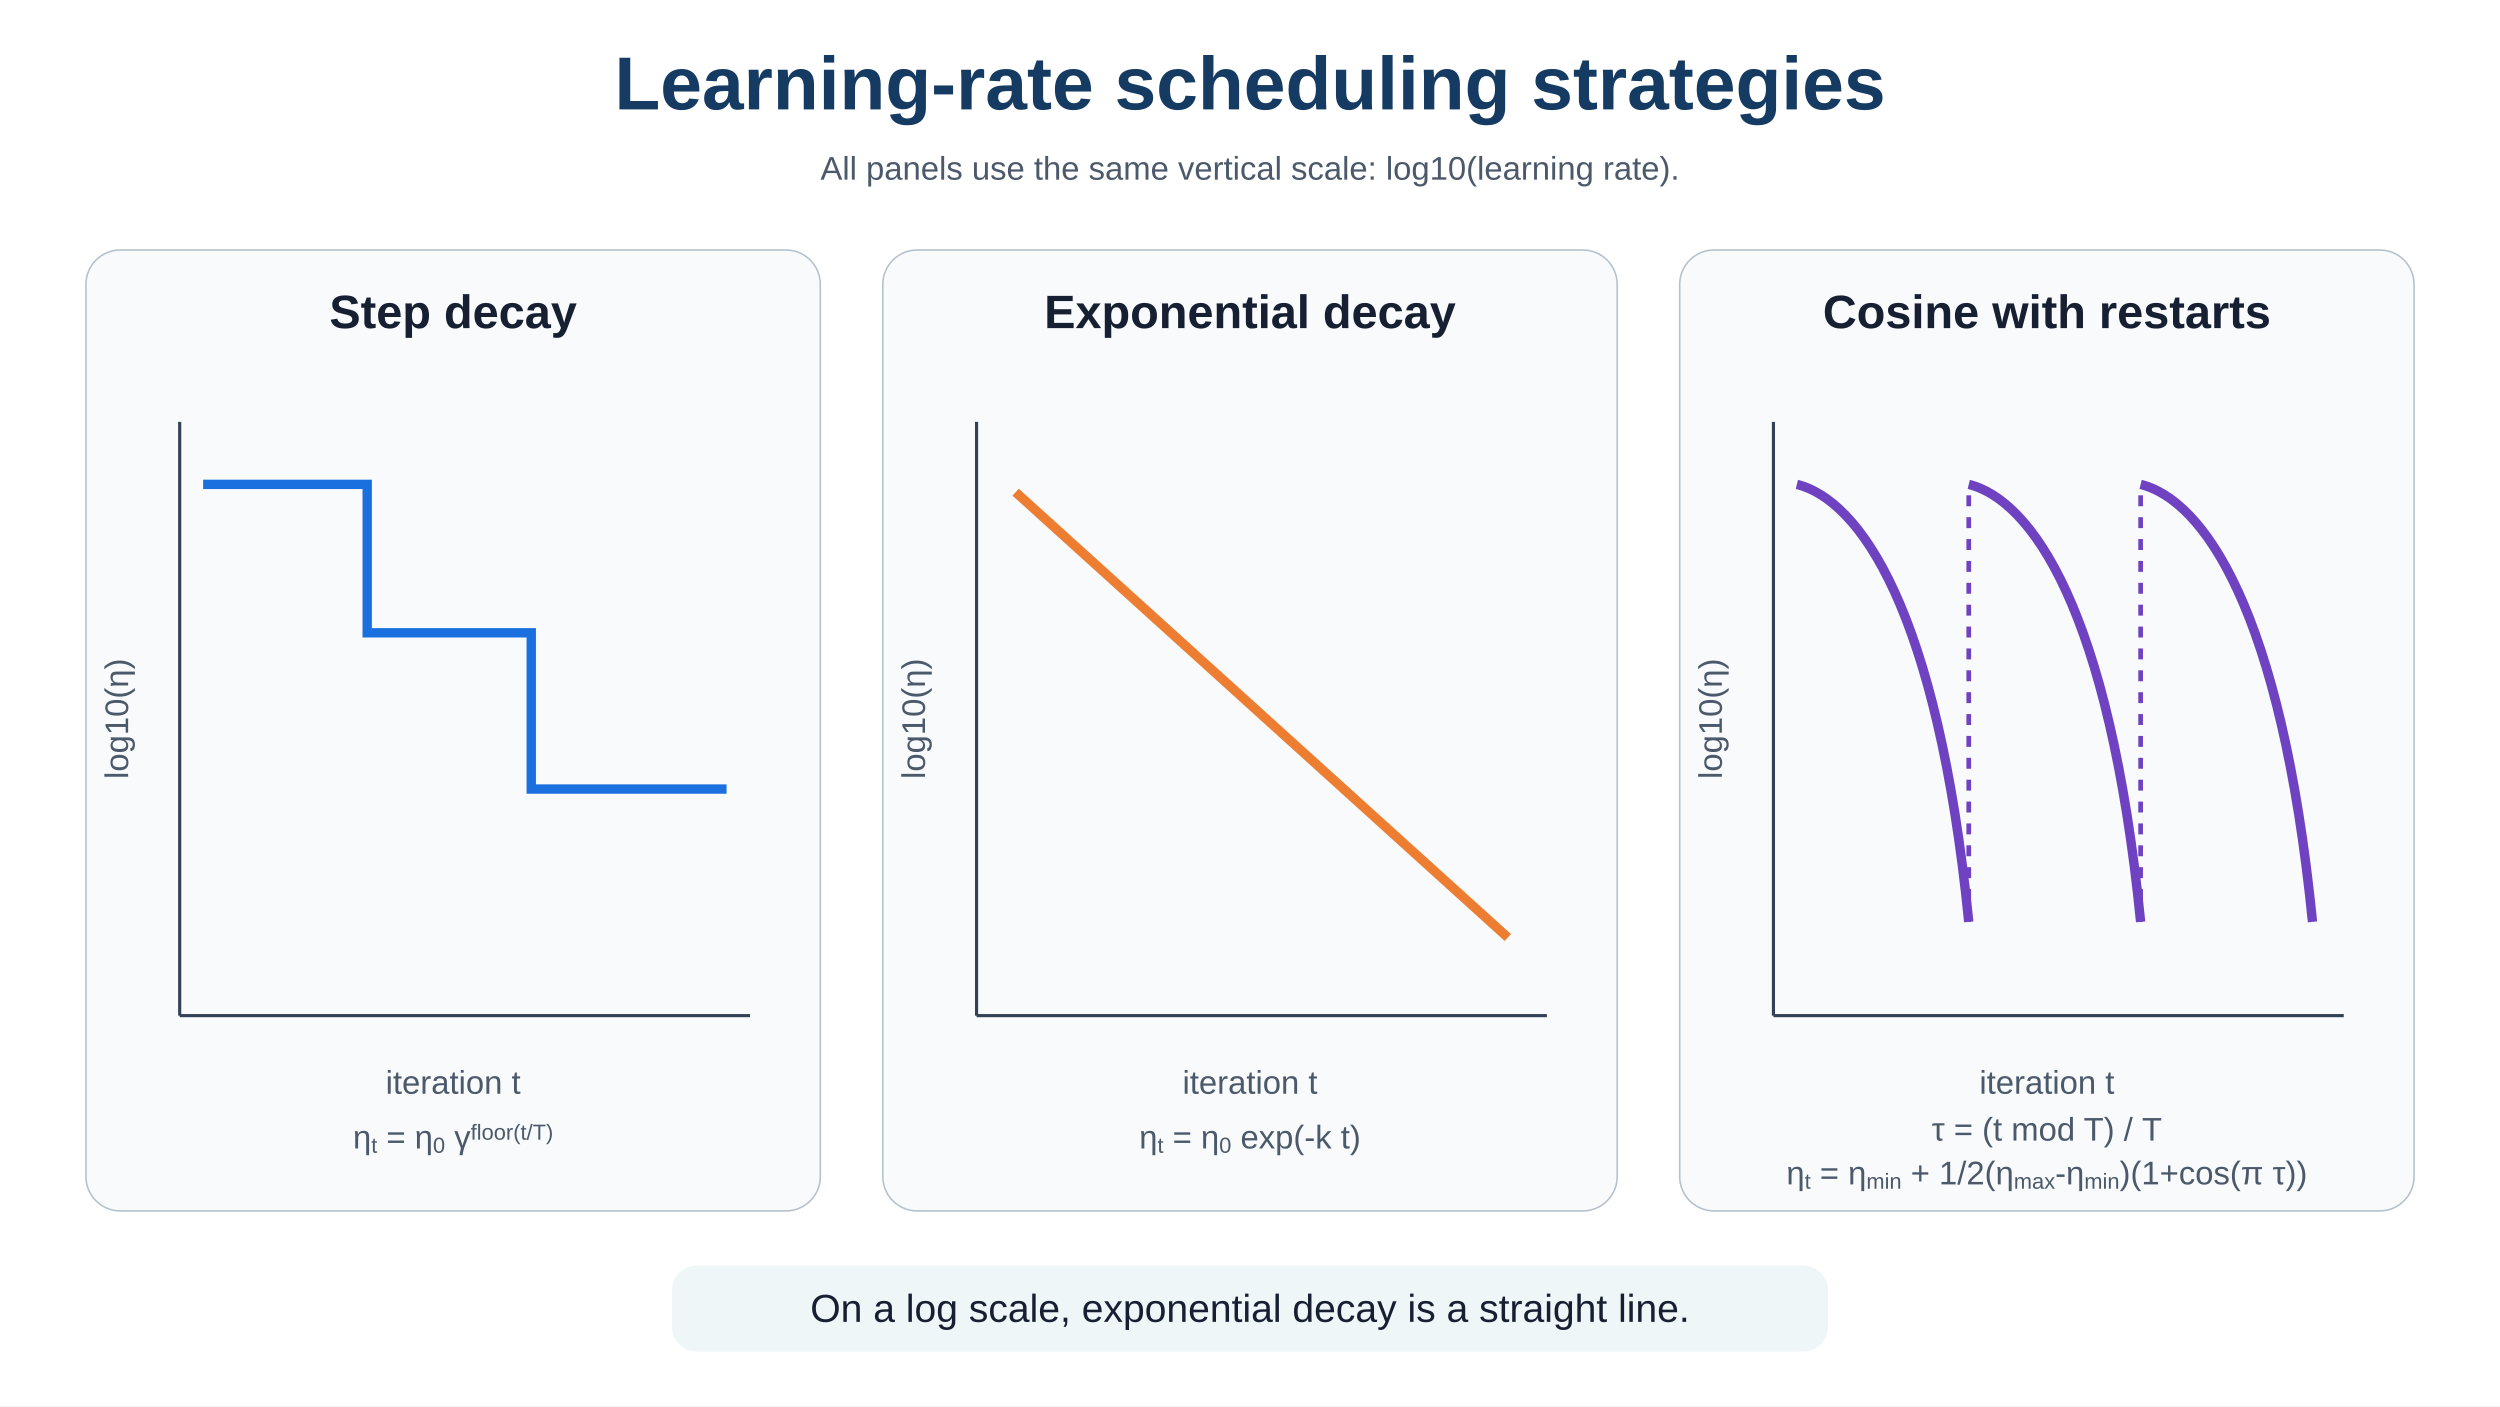
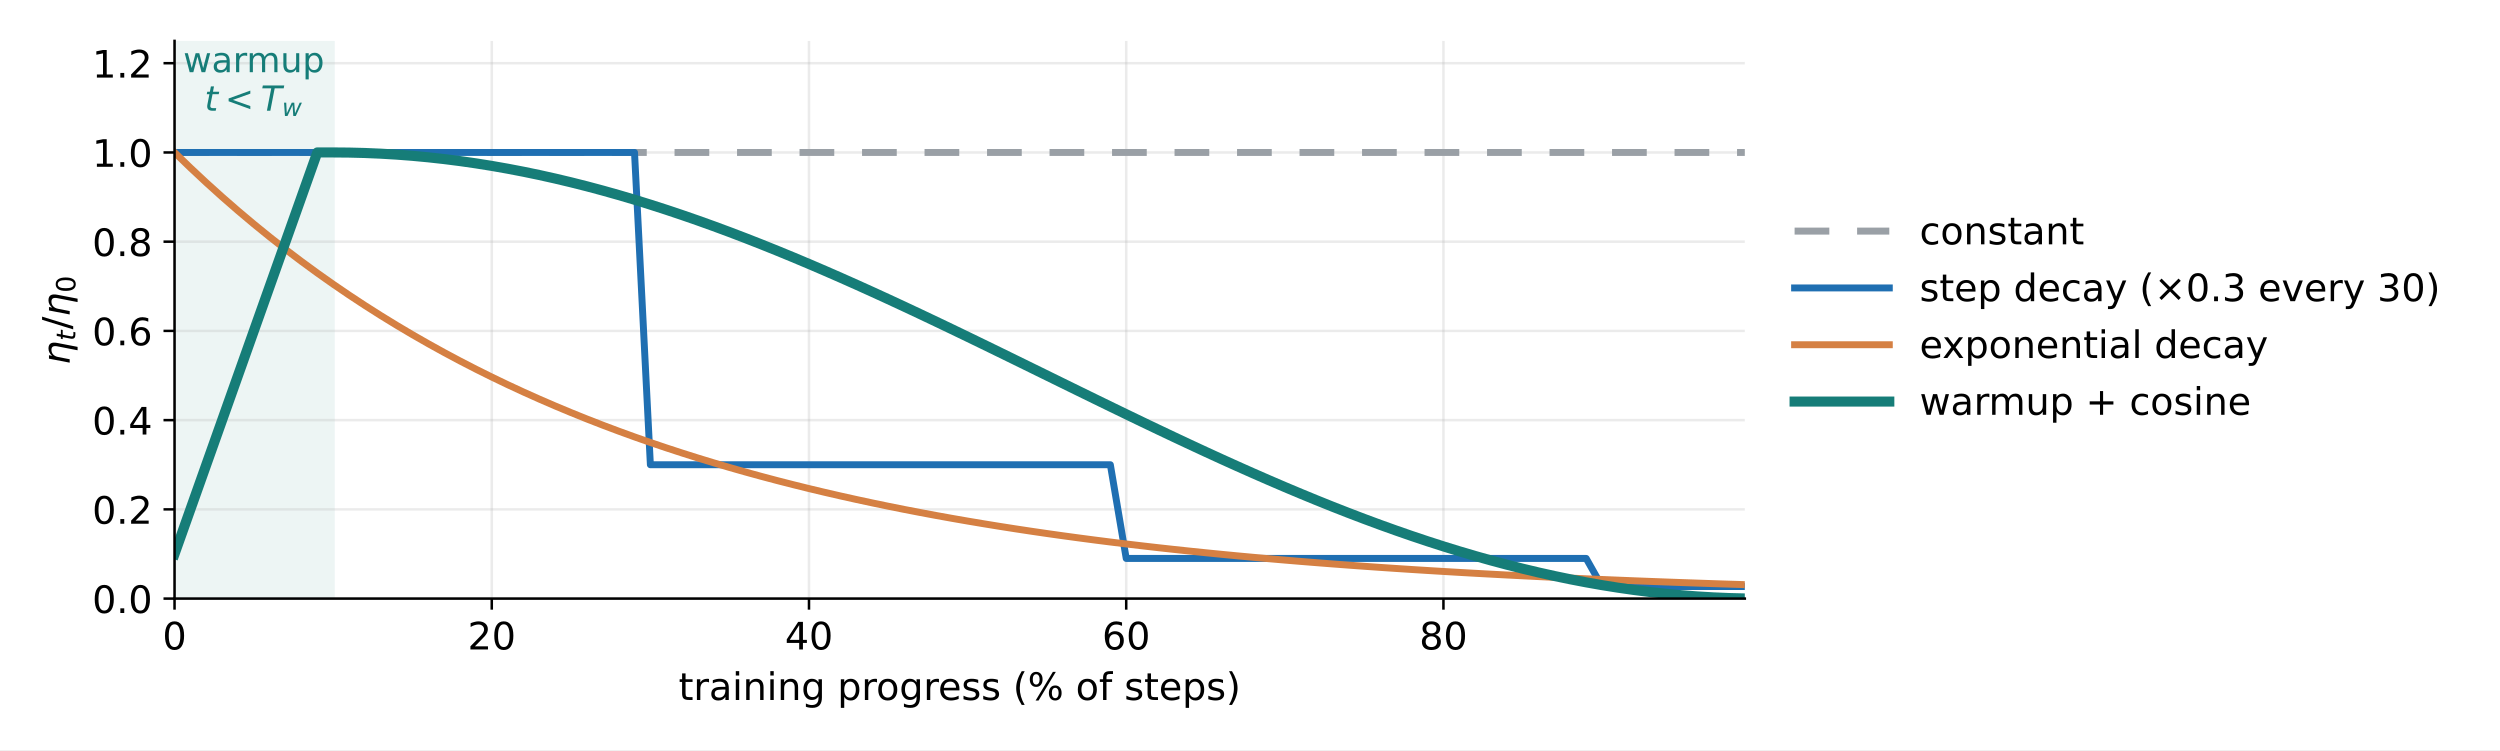
- <svg xmlns="http://www.w3.org/2000/svg" width="1600" height="900" viewBox="0 0 1600 900">
-   <rect width="1600" height="900" fill="#ffffff" />
-   <style>
- .title{font:700 48px Arial,Helvetica,sans-serif;fill:#153b63}
- .h{font:700 30px Arial,Helvetica,sans-serif;fill:#172033}
- .t{font:25px Arial,Helvetica,sans-serif;fill:#172033}
- .s{font:21px Arial,Helvetica,sans-serif;fill:#4b596b}
- .m{font:italic 30px 'DejaVu Serif','STIX Two Text','Times New Roman',serif;fill:#172033}
- .mm{font:italic 36px 'DejaVu Serif','STIX Two Text','Times New Roman',serif;fill:#172033}
- .code{font:24px 'Courier New',monospace;fill:#2255cc}
- .arrow{stroke:#334155;stroke-width:4;fill:none;marker-end:url(#arr)}
- .dash{stroke:#8895a7;stroke-width:2;stroke-dasharray:8 8}
- </style>
+ <svg xmlns="http://www.w3.org/2000/svg" xmlns:xlink="http://www.w3.org/1999/xlink" width="792pt" height="237.6pt" viewBox="0 0 792 237.6" version="1.1">
  <defs>
-     <marker id="arr" markerWidth="12" markerHeight="12" refX="10" refY="6" orient="auto">
-       <path d="M0,0 L12,6 L0,12 z" fill="#334155" />
-     </marker>
-     <marker id="tealarr" markerWidth="12" markerHeight="12" refX="10" refY="6" orient="auto">
-       <path d="M0,0 L12,6 L0,12 z" fill="#146c72" />
-     </marker>
+     <style type="text/css">*{stroke-linejoin: round; stroke-linecap: butt}</style>
  </defs>
-   <text x="800" y="70" text-anchor="middle" class="title">Learning-rate scheduling strategies</text>
-   <text x="800" y="115" text-anchor="middle" class="s">All panels use the same vertical scale: log10(learning rate).</text>
-   <rect x="55" y="160" width="470" height="615" rx="22" fill="#f8fafc" stroke="#b4c0cc" />
-   <rect x="565" y="160" width="470" height="615" rx="22" fill="#f8fafc" stroke="#b4c0cc" />
-   <rect x="1075" y="160" width="470" height="615" rx="22" fill="#f8fafc" stroke="#b4c0cc" />
-   <text x="290" y="210" text-anchor="middle" class="h">Step decay</text>
-   <text x="800" y="210" text-anchor="middle" class="h">Exponential decay</text>
-   <text x="1310" y="210" text-anchor="middle" class="h">Cosine with restarts</text>
-   <line x1="115" y1="650" x2="480" y2="650" stroke="#334155" stroke-width="2" />
-   <line x1="115" y1="650" x2="115" y2="270" stroke="#334155" stroke-width="2" />
-   <path d="M130 310 H235 V405 H340 V505 H465" fill="none" stroke="#1b70df" stroke-width="6" />
-   <text x="290" y="700" text-anchor="middle" class="s">iteration t</text>
-   <text x="82" y="460" transform="rotate(-90 82 460)" text-anchor="middle" class="s">log10(η)</text>
-   <text x="290" y="735" text-anchor="middle" class="s">η<tspan baseline-shift="sub" font-size="14">t</tspan> = η<tspan baseline-shift="sub" font-size="14">0</tspan> γ<tspan baseline-shift="super" font-size="14">floor(t/T)</tspan>
-   </text>
-   <line x1="625" y1="650" x2="990" y2="650" stroke="#334155" stroke-width="2" />
-   <line x1="625" y1="650" x2="625" y2="270" stroke="#334155" stroke-width="2" />
-   <line x1="650" y1="315" x2="965" y2="600" stroke="#ed7d31" stroke-width="6" />
-   <text x="800" y="700" text-anchor="middle" class="s">iteration t</text>
-   <text x="592" y="460" transform="rotate(-90 592 460)" text-anchor="middle" class="s">log10(η)</text>
-   <text x="800" y="735" text-anchor="middle" class="s">η<tspan baseline-shift="sub" font-size="14">t</tspan> = η<tspan baseline-shift="sub" font-size="14">0</tspan> exp(-k t)</text>
-   <line x1="1135" y1="650" x2="1500" y2="650" stroke="#334155" stroke-width="2" />
-   <line x1="1135" y1="650" x2="1135" y2="270" stroke="#334155" stroke-width="2" />
-   <path d="M1150 310 C1190 320,1240 390,1260 590 M1260 310 C1300 320,1350 390,1370 590 M1370 310 C1410 320,1460 390,1480 590" fill="none" stroke="#6f42c1" stroke-width="6" />
-   <line x1="1260" y1="590" x2="1260" y2="310" stroke="#6f42c1" stroke-width="3" stroke-dasharray="7 7" />
-   <line x1="1370" y1="590" x2="1370" y2="310" stroke="#6f42c1" stroke-width="3" stroke-dasharray="7 7" />
-   <text x="1310" y="700" text-anchor="middle" class="s">iteration t</text>
-   <text x="1102" y="460" transform="rotate(-90 1102 460)" text-anchor="middle" class="s">log10(η)</text>
-   <text x="1310" y="730" text-anchor="middle" class="s">τ = (t mod T) / T</text>
-   <text x="1310" y="758" text-anchor="middle" class="s">η<tspan baseline-shift="sub" font-size="14">t</tspan> = η<tspan baseline-shift="sub" font-size="14">min</tspan> + 1/2(η<tspan baseline-shift="sub" font-size="14">max</tspan>-η<tspan baseline-shift="sub" font-size="14">min</tspan>)(1+cos(π τ))</text>
-   <rect x="430" y="810" width="740" height="55" rx="16" fill="#eef6f7" />
-   <text x="800" y="846" text-anchor="middle" class="t">On a log scale, exponential decay is a straight line.</text>
+   <g id="figure_1">
+     <g id="patch_1">
+       <path d="M 0 237.6  L 792 237.6  L 792 0  L 0 0  z " style="fill: #ffffff" />
+     </g>
+     <g id="axes_1">
+       <g id="patch_2">
+         <path d="M 55.294 189.633  L 552.755 189.633  L 552.755 12.96  L 55.294 12.96  z " style="fill: #ffffff" />
+       </g>
+       <g id="patch_3">
+         <path d="M 55.294 189.633  L 105.543 189.633  L 105.543 12.96  L 55.294 12.96  z " clip-path="url(#pbde9d50f42)" style="fill: #167d78; opacity: 0.08; stroke: #167d78; stroke-linejoin: miter" />
+       </g>
+       <g id="matplotlib.axis_1">
+         <g id="xtick_1">
+           <g id="line2d_1">
+             <path d="M 55.294 189.633  L 55.294 12.96  " clip-path="url(#pbde9d50f42)" style="fill: none; stroke: #b0b0b0; stroke-opacity: 0.25; stroke-width: 0.8; stroke-linecap: square" />
+           </g>
+           <g id="line2d_2">
+             <defs>
+               <path id="m05ab83e382" d="M 0 0  L 0 3.5  " style="stroke: #000000; stroke-width: 0.8" />
+             </defs>
+             <g>
+               <use xlink:href="#m05ab83e382" x="55.294" y="189.633" style="stroke: #000000; stroke-width: 0.8" />
+             </g>
+           </g>
+           <g id="text_1">
+             <text style="font-size: 12px; font-family: 'DejaVu Sans'; text-anchor: middle" x="55.294" y="205.751" transform="rotate(-0 55.29406 205.7506)">0</text>
+           </g>
+         </g>
+         <g id="xtick_2">
+           <g id="line2d_3">
+             <path d="M 155.791 189.633  L 155.791 12.96  " clip-path="url(#pbde9d50f42)" style="fill: none; stroke: #b0b0b0; stroke-opacity: 0.25; stroke-width: 0.8; stroke-linecap: square" />
+           </g>
+           <g id="line2d_4">
+             <g>
+               <use xlink:href="#m05ab83e382" x="155.791" y="189.633" style="stroke: #000000; stroke-width: 0.8" />
+             </g>
+           </g>
+           <g id="text_2">
+             <text style="font-size: 12px; font-family: 'DejaVu Sans'; text-anchor: middle" x="155.791" y="205.751" transform="rotate(-0 155.7911 205.7506)">20</text>
+           </g>
+         </g>
+         <g id="xtick_3">
+           <g id="line2d_5">
+             <path d="M 256.288 189.633  L 256.288 12.96  " clip-path="url(#pbde9d50f42)" style="fill: none; stroke: #b0b0b0; stroke-opacity: 0.25; stroke-width: 0.8; stroke-linecap: square" />
+           </g>
+           <g id="line2d_6">
+             <g>
+               <use xlink:href="#m05ab83e382" x="256.288" y="189.633" style="stroke: #000000; stroke-width: 0.8" />
+             </g>
+           </g>
+           <g id="text_3">
+             <text style="font-size: 12px; font-family: 'DejaVu Sans'; text-anchor: middle" x="256.288" y="205.751" transform="rotate(-0 256.2882 205.7506)">40</text>
+           </g>
+         </g>
+         <g id="xtick_4">
+           <g id="line2d_7">
+             <path d="M 356.785 189.633  L 356.785 12.96  " clip-path="url(#pbde9d50f42)" style="fill: none; stroke: #b0b0b0; stroke-opacity: 0.25; stroke-width: 0.8; stroke-linecap: square" />
+           </g>
+           <g id="line2d_8">
+             <g>
+               <use xlink:href="#m05ab83e382" x="356.785" y="189.633" style="stroke: #000000; stroke-width: 0.8" />
+             </g>
+           </g>
+           <g id="text_4">
+             <text style="font-size: 12px; font-family: 'DejaVu Sans'; text-anchor: middle" x="356.785" y="205.751" transform="rotate(-0 356.7852 205.7506)">60</text>
+           </g>
+         </g>
+         <g id="xtick_5">
+           <g id="line2d_9">
+             <path d="M 457.282 189.633  L 457.282 12.96  " clip-path="url(#pbde9d50f42)" style="fill: none; stroke: #b0b0b0; stroke-opacity: 0.25; stroke-width: 0.8; stroke-linecap: square" />
+           </g>
+           <g id="line2d_10">
+             <g>
+               <use xlink:href="#m05ab83e382" x="457.282" y="189.633" style="stroke: #000000; stroke-width: 0.8" />
+             </g>
+           </g>
+           <g id="text_5">
+             <text style="font-size: 12px; font-family: 'DejaVu Sans'; text-anchor: middle" x="457.282" y="205.751" transform="rotate(-0 457.2823 205.7506)">80</text>
+           </g>
+         </g>
+         <g id="text_6">
+           <text style="font-size: 12px; font-family: 'DejaVu Sans'; text-anchor: middle" x="304.024" y="221.752" transform="rotate(-0 304.0243 221.7516)">training progress (% of steps)</text>
+         </g>
+       </g>
+       <g id="matplotlib.axis_2">
+         <g id="ytick_1">
+           <g id="line2d_11">
+             <path d="M 55.294 189.633  L 552.755 189.633  " clip-path="url(#pbde9d50f42)" style="fill: none; stroke: #b0b0b0; stroke-opacity: 0.25; stroke-width: 0.8; stroke-linecap: square" />
+           </g>
+           <g id="line2d_12">
+             <defs>
+               <path id="m6c5eb851cc" d="M 0 0  L -3.5 0  " style="stroke: #000000; stroke-width: 0.8" />
+             </defs>
+             <g>
+               <use xlink:href="#m6c5eb851cc" x="55.294" y="189.633" style="stroke: #000000; stroke-width: 0.8" />
+             </g>
+           </g>
+           <g id="text_7">
+             <text style="font-size: 12px; font-family: 'DejaVu Sans'; text-anchor: end" x="48.294" y="194.192" transform="rotate(-0 48.29406 194.192)">0.0</text>
+           </g>
+         </g>
+         <g id="ytick_2">
+           <g id="line2d_13">
+             <path d="M 55.294 161.366  L 552.755 161.366  " clip-path="url(#pbde9d50f42)" style="fill: none; stroke: #b0b0b0; stroke-opacity: 0.25; stroke-width: 0.8; stroke-linecap: square" />
+           </g>
+           <g id="line2d_14">
+             <g>
+               <use xlink:href="#m6c5eb851cc" x="55.294" y="161.366" style="stroke: #000000; stroke-width: 0.8" />
+             </g>
+           </g>
+           <g id="text_8">
+             <text style="font-size: 12px; font-family: 'DejaVu Sans'; text-anchor: end" x="48.294" y="165.924" transform="rotate(-0 48.29406 165.9243)">0.2</text>
+           </g>
+         </g>
+         <g id="ytick_3">
+           <g id="line2d_15">
+             <path d="M 55.294 133.098  L 552.755 133.098  " clip-path="url(#pbde9d50f42)" style="fill: none; stroke: #b0b0b0; stroke-opacity: 0.25; stroke-width: 0.8; stroke-linecap: square" />
+           </g>
+           <g id="line2d_16">
+             <g>
+               <use xlink:href="#m6c5eb851cc" x="55.294" y="133.098" style="stroke: #000000; stroke-width: 0.8" />
+             </g>
+           </g>
+           <g id="text_9">
+             <text style="font-size: 12px; font-family: 'DejaVu Sans'; text-anchor: end" x="48.294" y="137.657" transform="rotate(-0 48.29406 137.6565)">0.4</text>
+           </g>
+         </g>
+         <g id="ytick_4">
+           <g id="line2d_17">
+             <path d="M 55.294 104.83  L 552.755 104.83  " clip-path="url(#pbde9d50f42)" style="fill: none; stroke: #b0b0b0; stroke-opacity: 0.25; stroke-width: 0.8; stroke-linecap: square" />
+           </g>
+           <g id="line2d_18">
+             <g>
+               <use xlink:href="#m6c5eb851cc" x="55.294" y="104.83" style="stroke: #000000; stroke-width: 0.8" />
+             </g>
+           </g>
+           <g id="text_10">
+             <text style="font-size: 12px; font-family: 'DejaVu Sans'; text-anchor: end" x="48.294" y="109.389" transform="rotate(-0 48.29406 109.3888)">0.6</text>
+           </g>
+         </g>
+         <g id="ytick_5">
+           <g id="line2d_19">
+             <path d="M 55.294 76.562  L 552.755 76.562  " clip-path="url(#pbde9d50f42)" style="fill: none; stroke: #b0b0b0; stroke-opacity: 0.25; stroke-width: 0.8; stroke-linecap: square" />
+           </g>
+           <g id="line2d_20">
+             <g>
+               <use xlink:href="#m6c5eb851cc" x="55.294" y="76.562" style="stroke: #000000; stroke-width: 0.8" />
+             </g>
+           </g>
+           <g id="text_11">
+             <text style="font-size: 12px; font-family: 'DejaVu Sans'; text-anchor: end" x="48.294" y="81.121" transform="rotate(-0 48.29406 81.12103)">0.8</text>
+           </g>
+         </g>
+         <g id="ytick_6">
+           <g id="line2d_21">
+             <path d="M 55.294 48.295  L 552.755 48.295  " clip-path="url(#pbde9d50f42)" style="fill: none; stroke: #b0b0b0; stroke-opacity: 0.25; stroke-width: 0.8; stroke-linecap: square" />
+           </g>
+           <g id="line2d_22">
+             <g>
+               <use xlink:href="#m6c5eb851cc" x="55.294" y="48.295" style="stroke: #000000; stroke-width: 0.8" />
+             </g>
+           </g>
+           <g id="text_12">
+             <text style="font-size: 12px; font-family: 'DejaVu Sans'; text-anchor: end" x="48.294" y="52.853" transform="rotate(-0 48.29406 52.85328)">1.0</text>
+           </g>
+         </g>
+         <g id="ytick_7">
+           <g id="line2d_23">
+             <path d="M 55.294 20.027  L 552.755 20.027  " clip-path="url(#pbde9d50f42)" style="fill: none; stroke: #b0b0b0; stroke-opacity: 0.25; stroke-width: 0.8; stroke-linecap: square" />
+           </g>
+           <g id="line2d_24">
+             <g>
+               <use xlink:href="#m6c5eb851cc" x="55.294" y="20.027" style="stroke: #000000; stroke-width: 0.8" />
+             </g>
+           </g>
+           <g id="text_13">
+             <text style="font-size: 12px; font-family: 'DejaVu Sans'; text-anchor: end" x="48.294" y="24.586" transform="rotate(-0 48.29406 24.58553)">1.2</text>
+           </g>
+         </g>
+         <g id="text_14">
+           <g transform="translate(22.3275 115.5767) rotate(-90)">
+             <text>
+               <tspan x="0" y="-0.25" style="font-style: oblique; font-size: 12px; font-family: 'DejaVu Sans'">η</tspan>
+               <tspan x="15.27" y="-0.25" style="font-style: oblique; font-size: 12px; font-family: 'DejaVu Sans'">η</tspan>
+               <tspan x="7.605" y="1.55" style="font-style: oblique; font-size: 8.4px; font-family: 'DejaVu Sans'">t</tspan>
+               <tspan x="11.227" y="-0.25" style="font-size: 12px; font-family: 'DejaVu Sans'">/</tspan>
+               <tspan x="22.876" y="1.55" style="font-size: 8.4px; font-family: 'DejaVu Sans'">0</tspan>
+             </text>
+           </g>
+         </g>
+       </g>
+       <g id="line2d_25">
+         <path d="M 55.294 48.295  L 60.319 48.295  L 65.344 48.295  L 70.369 48.295  L 75.393 48.295  L 80.418 48.295  L 85.443 48.295  L 90.468 48.295  L 95.493 48.295  L 100.518 48.295  L 105.543 48.295  L 110.567 48.295  L 115.592 48.295  L 120.617 48.295  L 125.642 48.295  L 130.667 48.295  L 135.692 48.295  L 140.717 48.295  L 145.741 48.295  L 150.766 48.295  L 155.791 48.295  L 160.816 48.295  L 165.841 48.295  L 170.866 48.295  L 175.891 48.295  L 180.915 48.295  L 185.94 48.295  L 190.965 48.295  L 195.99 48.295  L 201.015 48.295  L 206.04 48.295  L 211.065 48.295  L 216.089 48.295  L 221.114 48.295  L 226.139 48.295  L 231.164 48.295  L 236.189 48.295  L 241.214 48.295  L 246.238 48.295  L 251.263 48.295  L 256.288 48.295  L 261.313 48.295  L 266.338 48.295  L 271.363 48.295  L 276.388 48.295  L 281.412 48.295  L 286.437 48.295  L 291.462 48.295  L 296.487 48.295  L 301.512 48.295  L 306.537 48.295  L 311.562 48.295  L 316.586 48.295  L 321.611 48.295  L 326.636 48.295  L 331.661 48.295  L 336.686 48.295  L 341.711 48.295  L 346.736 48.295  L 351.76 48.295  L 356.785 48.295  L 361.81 48.295  L 366.835 48.295  L 371.86 48.295  L 376.885 48.295  L 381.91 48.295  L 386.934 48.295  L 391.959 48.295  L 396.984 48.295  L 402.009 48.295  L 407.034 48.295  L 412.059 48.295  L 417.083 48.295  L 422.108 48.295  L 427.133 48.295  L 432.158 48.295  L 437.183 48.295  L 442.208 48.295  L 447.233 48.295  L 452.257 48.295  L 457.282 48.295  L 462.307 48.295  L 467.332 48.295  L 472.357 48.295  L 477.382 48.295  L 482.407 48.295  L 487.431 48.295  L 492.456 48.295  L 497.481 48.295  L 502.506 48.295  L 507.531 48.295  L 512.556 48.295  L 517.581 48.295  L 522.605 48.295  L 527.63 48.295  L 532.655 48.295  L 537.68 48.295  L 542.705 48.295  L 547.73 48.295  L 552.755 48.295  " clip-path="url(#pbde9d50f42)" style="fill: none; stroke-dasharray: 11,8.8; stroke-dashoffset: 0; stroke: #9aa0a6; stroke-width: 2.2" />
+       </g>
+       <g id="line2d_26">
+         <path d="M 55.294 48.295  L 60.319 48.295  L 65.344 48.295  L 70.369 48.295  L 75.393 48.295  L 80.418 48.295  L 85.443 48.295  L 90.468 48.295  L 95.493 48.295  L 100.518 48.295  L 105.543 48.295  L 110.567 48.295  L 115.592 48.295  L 120.617 48.295  L 125.642 48.295  L 130.667 48.295  L 135.692 48.295  L 140.717 48.295  L 145.741 48.295  L 150.766 48.295  L 155.791 48.295  L 160.816 48.295  L 165.841 48.295  L 170.866 48.295  L 175.891 48.295  L 180.915 48.295  L 185.94 48.295  L 190.965 48.295  L 195.99 48.295  L 201.015 48.295  L 206.04 147.232  L 211.065 147.232  L 216.089 147.232  L 221.114 147.232  L 226.139 147.232  L 231.164 147.232  L 236.189 147.232  L 241.214 147.232  L 246.238 147.232  L 251.263 147.232  L 256.288 147.232  L 261.313 147.232  L 266.338 147.232  L 271.363 147.232  L 276.388 147.232  L 281.412 147.232  L 286.437 147.232  L 291.462 147.232  L 296.487 147.232  L 301.512 147.232  L 306.537 147.232  L 311.562 147.232  L 316.586 147.232  L 321.611 147.232  L 326.636 147.232  L 331.661 147.232  L 336.686 147.232  L 341.711 147.232  L 346.736 147.232  L 351.76 147.232  L 356.785 176.913  L 361.81 176.913  L 366.835 176.913  L 371.86 176.913  L 376.885 176.913  L 381.91 176.913  L 386.934 176.913  L 391.959 176.913  L 396.984 176.913  L 402.009 176.913  L 407.034 176.913  L 412.059 176.913  L 417.083 176.913  L 422.108 176.913  L 427.133 176.913  L 432.158 176.913  L 437.183 176.913  L 442.208 176.913  L 447.233 176.913  L 452.257 176.913  L 457.282 176.913  L 462.307 176.913  L 467.332 176.913  L 472.357 176.913  L 477.382 176.913  L 482.407 176.913  L 487.431 176.913  L 492.456 176.913  L 497.481 176.913  L 502.506 176.913  L 507.531 185.817  L 512.556 185.817  L 517.581 185.817  L 522.605 185.817  L 527.63 185.817  L 532.655 185.817  L 537.68 185.817  L 542.705 185.817  L 547.73 185.817  L 552.755 185.817  " clip-path="url(#pbde9d50f42)" style="fill: none; stroke: #1f6fb2; stroke-width: 2.2; stroke-linecap: square" />
+       </g>
+       <g id="line2d_27">
+         <path d="M 55.294 48.295  L 60.319 53.156  L 65.344 57.85  L 70.369 62.383  L 75.393 66.759  L 80.418 70.986  L 85.443 75.066  L 90.468 79.007  L 95.493 82.812  L 100.518 86.486  L 105.543 90.034  L 110.567 93.459  L 115.592 96.767  L 120.617 99.961  L 125.642 103.046  L 130.667 106.024  L 135.692 108.899  L 140.717 111.676  L 145.741 114.358  L 150.766 116.947  L 155.791 119.447  L 160.816 121.861  L 165.841 124.192  L 170.866 126.443  L 175.891 128.616  L 180.915 130.715  L 185.94 132.741  L 190.965 134.698  L 195.99 136.587  L 201.015 138.412  L 206.04 140.174  L 211.065 141.875  L 216.089 143.517  L 221.114 145.104  L 226.139 146.635  L 231.164 148.114  L 236.189 149.542  L 241.214 150.921  L 246.238 152.253  L 251.263 153.538  L 256.288 154.78  L 261.313 155.979  L 266.338 157.136  L 271.363 158.254  L 276.388 159.333  L 281.412 160.375  L 286.437 161.382  L 291.462 162.353  L 296.487 163.292  L 301.512 164.198  L 306.537 165.072  L 311.562 165.917  L 316.586 166.733  L 321.611 167.521  L 326.636 168.281  L 331.661 169.016  L 336.686 169.725  L 341.711 170.409  L 346.736 171.071  L 351.76 171.709  L 356.785 172.326  L 361.81 172.921  L 366.835 173.496  L 371.86 174.051  L 376.885 174.587  L 381.91 175.104  L 386.934 175.604  L 391.959 176.087  L 396.984 176.552  L 402.009 177.002  L 407.034 177.437  L 412.059 177.856  L 417.083 178.261  L 422.108 178.653  L 427.133 179.03  L 432.158 179.395  L 437.183 179.747  L 442.208 180.087  L 447.233 180.415  L 452.257 180.732  L 457.282 181.039  L 462.307 181.334  L 467.332 181.62  L 472.357 181.895  L 477.382 182.161  L 482.407 182.418  L 487.431 182.667  L 492.456 182.906  L 497.481 183.138  L 502.506 183.361  L 507.531 183.577  L 512.556 183.785  L 517.581 183.986  L 522.605 184.18  L 527.63 184.368  L 532.655 184.549  L 537.68 184.724  L 542.705 184.893  L 547.73 185.056  L 552.755 185.213  " clip-path="url(#pbde9d50f42)" style="fill: none; stroke: #d58043; stroke-width: 2.2; stroke-linecap: square" />
+       </g>
+       <g id="line2d_28">
+         <path d="M 55.294 175.5  L 60.319 161.366  L 65.344 147.232  L 70.369 133.098  L 75.393 118.964  L 80.418 104.83  L 85.443 90.696  L 90.468 76.562  L 95.493 62.429  L 100.518 48.295  L 105.543 48.295  L 110.567 48.338  L 115.592 48.467  L 120.617 48.682  L 125.642 48.982  L 130.667 49.368  L 135.692 49.839  L 140.717 50.394  L 145.741 51.032  L 150.766 51.753  L 155.791 52.557  L 160.816 53.441  L 165.841 54.404  L 170.866 55.447  L 175.891 56.567  L 180.915 57.763  L 185.94 59.033  L 190.965 60.376  L 195.99 61.791  L 201.015 63.276  L 206.04 64.828  L 211.065 66.446  L 216.089 68.129  L 221.114 69.873  L 226.139 71.677  L 231.164 73.539  L 236.189 75.456  L 241.214 77.426  L 246.238 79.446  L 251.263 81.515  L 256.288 83.629  L 261.313 85.787  L 266.338 87.985  L 271.363 90.22  L 276.388 92.491  L 281.412 94.794  L 286.437 97.126  L 291.462 99.485  L 296.487 101.868  L 301.512 104.271  L 306.537 106.692  L 311.562 109.129  L 316.586 111.577  L 321.611 114.034  L 326.636 116.498  L 331.661 118.964  L 336.686 121.43  L 341.711 123.894  L 346.736 126.351  L 351.76 128.799  L 356.785 131.236  L 361.81 133.657  L 366.835 136.061  L 371.86 138.443  L 376.885 140.802  L 381.91 143.134  L 386.934 145.437  L 391.959 147.708  L 396.984 149.943  L 402.009 152.141  L 407.034 154.299  L 412.059 156.413  L 417.083 158.482  L 422.108 160.502  L 427.133 162.472  L 432.158 164.389  L 437.183 166.251  L 442.208 168.055  L 447.233 169.799  L 452.257 171.482  L 457.282 173.1  L 462.307 174.652  L 467.332 176.137  L 472.357 177.552  L 477.382 178.895  L 482.407 180.166  L 487.431 181.361  L 492.456 182.481  L 497.481 183.524  L 502.506 184.488  L 507.531 185.372  L 512.556 186.175  L 517.581 186.896  L 522.605 187.534  L 527.63 188.089  L 532.655 188.56  L 537.68 188.946  L 542.705 189.246  L 547.73 189.461  L 552.755 189.59  " clip-path="url(#pbde9d50f42)" style="fill: none; stroke: #167d78; stroke-width: 3.2; stroke-linecap: square" />
+       </g>
+       <g id="patch_4">
+         <path d="M 55.294 189.633  L 55.294 12.96  " style="fill: none; stroke: #000000; stroke-width: 0.8; stroke-linejoin: miter; stroke-linecap: square" />
+       </g>
+       <g id="patch_5">
+         <path d="M 55.294 189.633  L 552.755 189.633  " style="fill: none; stroke: #000000; stroke-width: 0.8; stroke-linejoin: miter; stroke-linecap: square" />
+       </g>
+       <g id="text_15">
+         <text style="font-size: 11px; font-family: 'DejaVu Sans'; fill: #167d78" transform="translate(58.05051 22.86856)">warmup</text>
+         <g style="fill: #167d78" transform="translate(64.79833 36.07071)">
+           <text>
+             <tspan x="0" y="-0.984" style="font-style: oblique; font-size: 11px; font-family: 'DejaVu Sans'; fill: #167d78">t</tspan>
+             <tspan x="17.816" y="-0.984" style="font-style: oblique; font-size: 11px; font-family: 'DejaVu Sans'; fill: #167d78">T</tspan>
+             <tspan x="6.456" y="-0.984" style="font-size: 11px; font-family: 'DejaVu Sans'; fill: #167d78">&lt;</tspan>
+             <tspan x="24.535" y="0.666" style="font-style: oblique; font-size: 7.7px; font-family: 'DejaVu Sans'; fill: #167d78">w</tspan>
+           </text>
+         </g>
+       </g>
+       <g id="legend_1">
+         <g id="line2d_29">
+           <path d="M 568.529 73.213  L 583.529 73.213  L 598.529 73.213  " style="fill: none; stroke-dasharray: 11,8.8; stroke-dashoffset: 0; stroke: #9aa0a6; stroke-width: 2.2" />
+         </g>
+         <g id="text_16">
+           <text style="font-size: 12px; font-family: 'DejaVu Sans'; text-anchor: start" x="608.129" y="77.413" transform="rotate(-0 608.1291 77.41297)">constant</text>
+         </g>
+         <g id="line2d_30">
+           <path d="M 568.529 91.214  L 583.529 91.214  L 598.529 91.214  " style="fill: none; stroke: #1f6fb2; stroke-width: 2.2; stroke-linecap: square" />
+         </g>
+         <g id="text_17">
+           <text style="font-size: 12px; font-family: 'DejaVu Sans'; text-anchor: start" x="608.129" y="95.414" transform="rotate(-0 608.1291 95.41391)">step decay (×0.3 every 30)</text>
+         </g>
+         <g id="line2d_31">
+           <path d="M 568.529 109.215  L 583.529 109.215  L 598.529 109.215  " style="fill: none; stroke: #d58043; stroke-width: 2.2; stroke-linecap: square" />
+         </g>
+         <g id="text_18">
+           <text style="font-size: 12px; font-family: 'DejaVu Sans'; text-anchor: start" x="608.129" y="113.415" transform="rotate(-0 608.1291 113.4148)">exponential decay</text>
+         </g>
+         <g id="line2d_32">
+           <path d="M 568.529 127.216  L 583.529 127.216  L 598.529 127.216  " style="fill: none; stroke: #167d78; stroke-width: 3.2; stroke-linecap: square" />
+         </g>
+         <g id="text_19">
+           <text style="font-size: 12px; font-family: 'DejaVu Sans'; text-anchor: start" x="608.129" y="131.416" transform="rotate(-0 608.1291 131.4158)">warmup + cosine</text>
+         </g>
+       </g>
+     </g>
+   </g>
+   <defs>
+     <clipPath id="pbde9d50f42">
+       <rect x="55.294" y="12.96" width="497.46" height="176.673" />
+     </clipPath>
+   </defs>
</svg>
